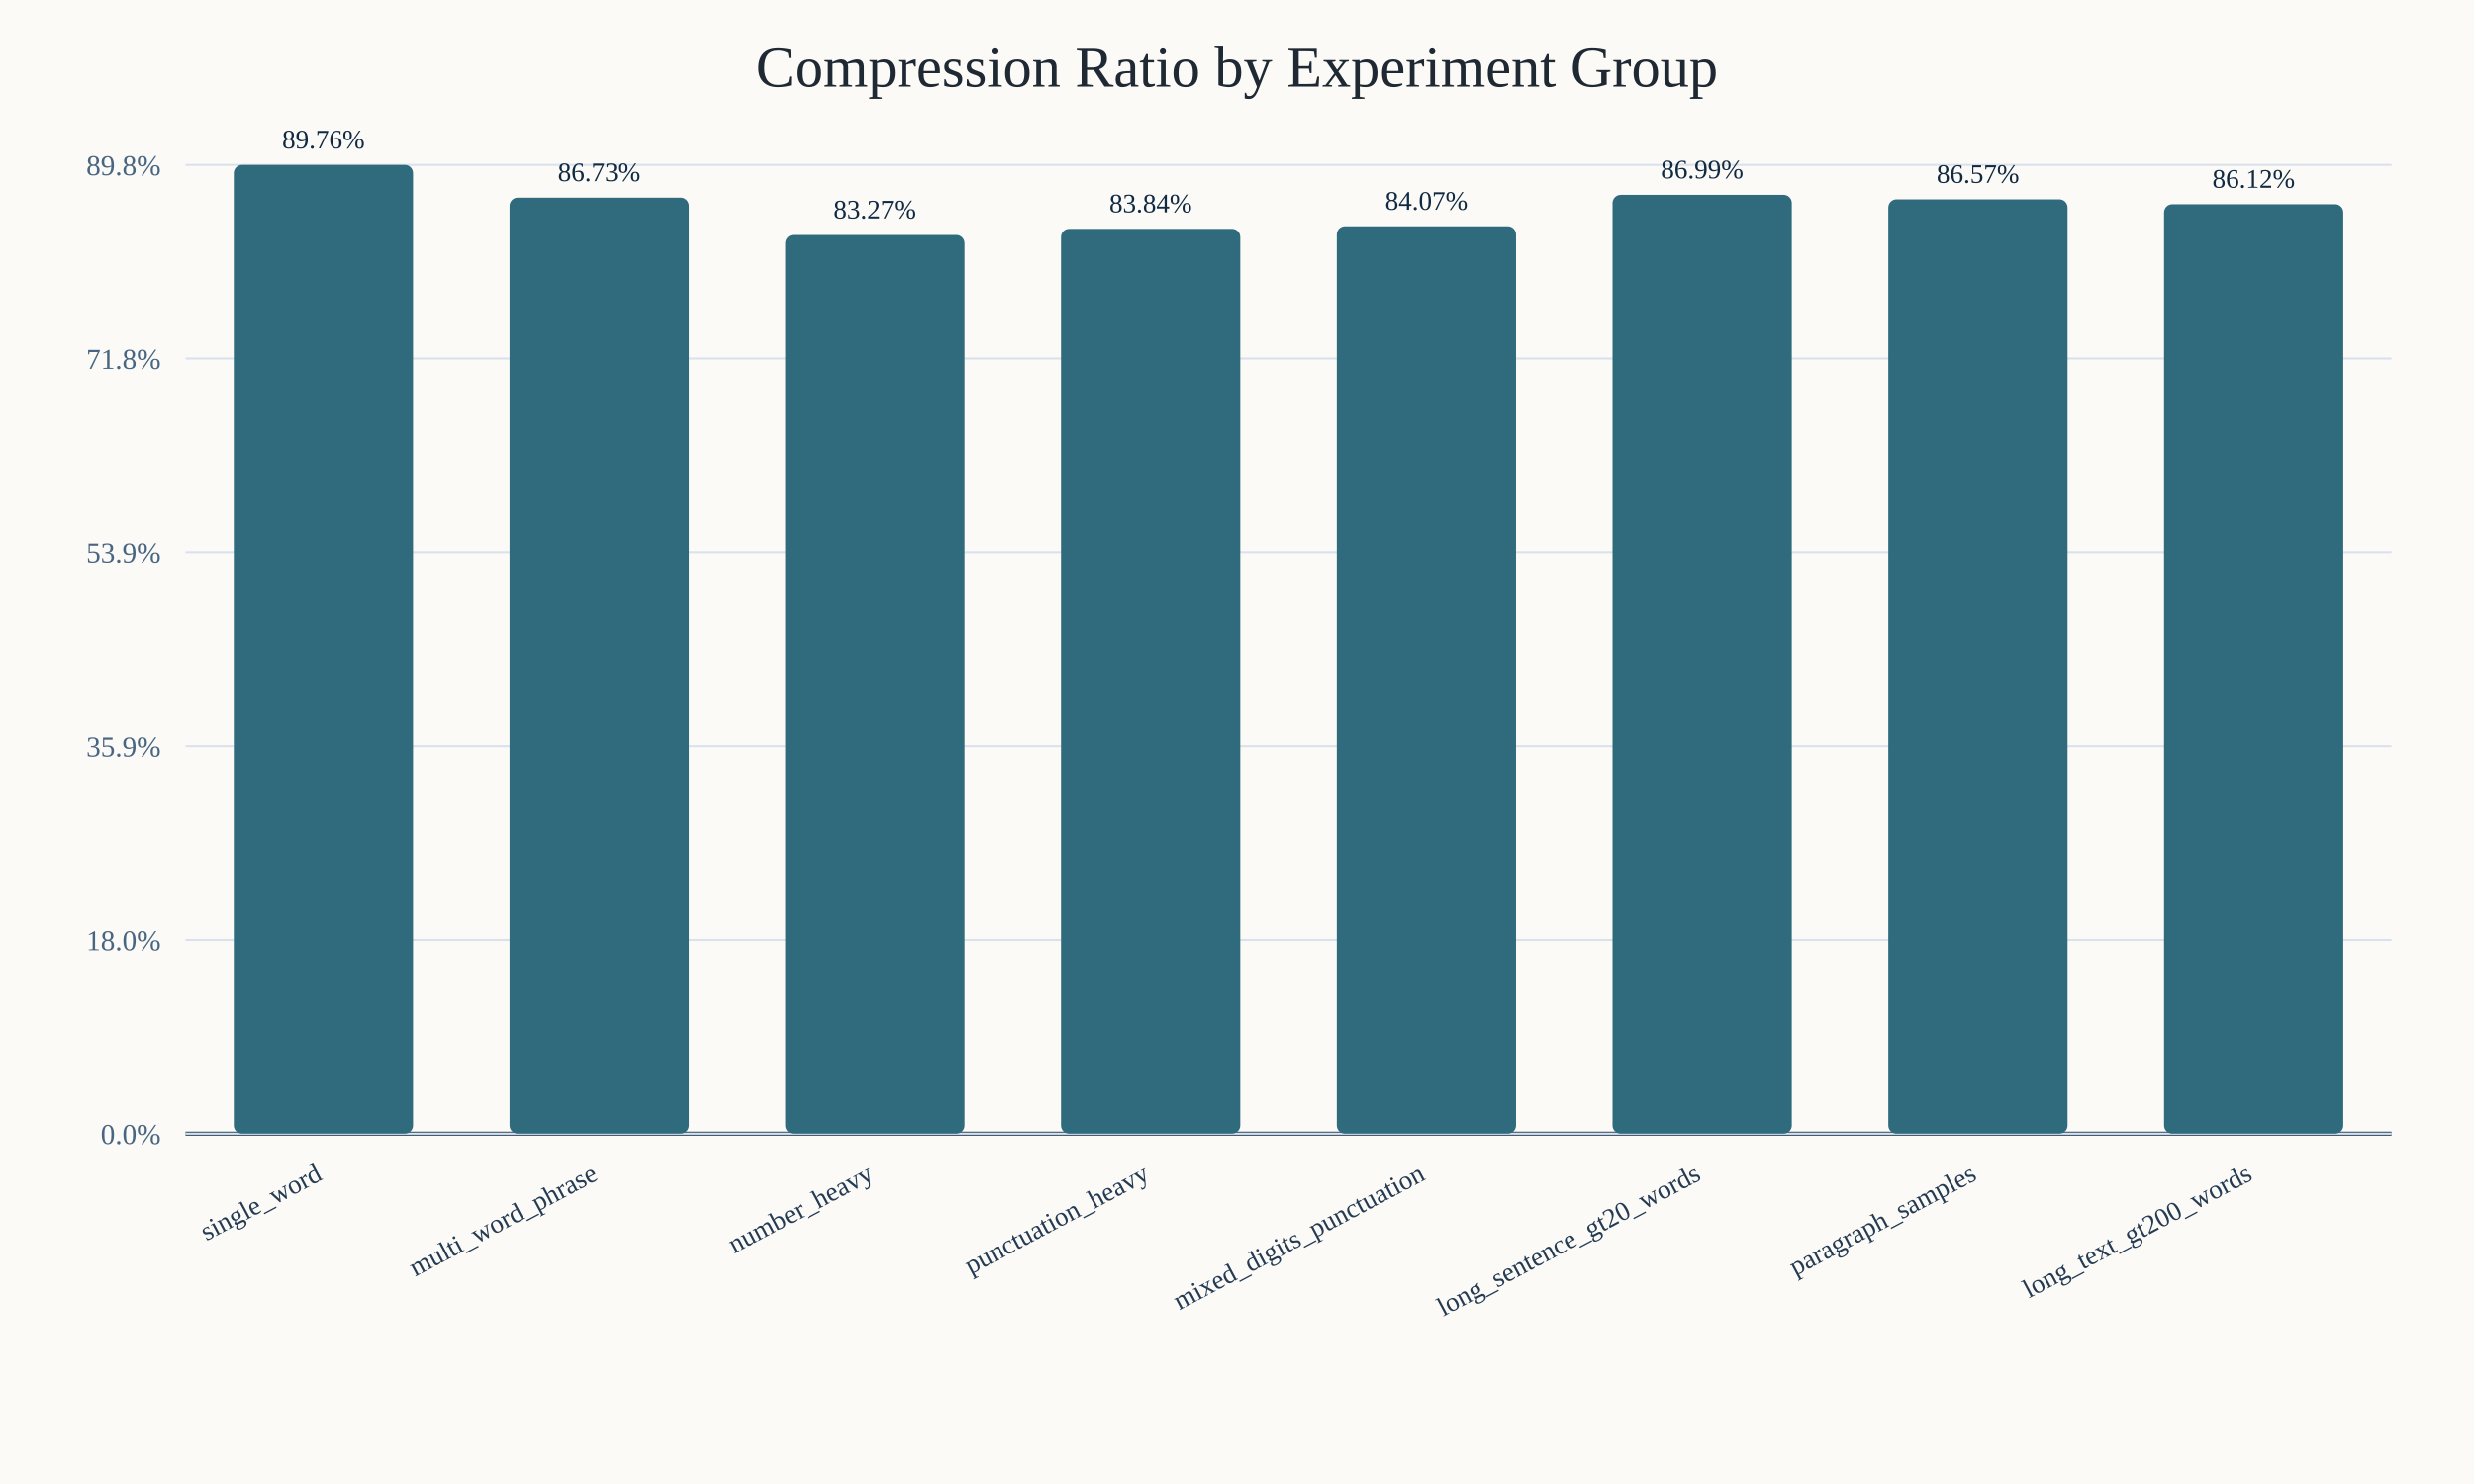
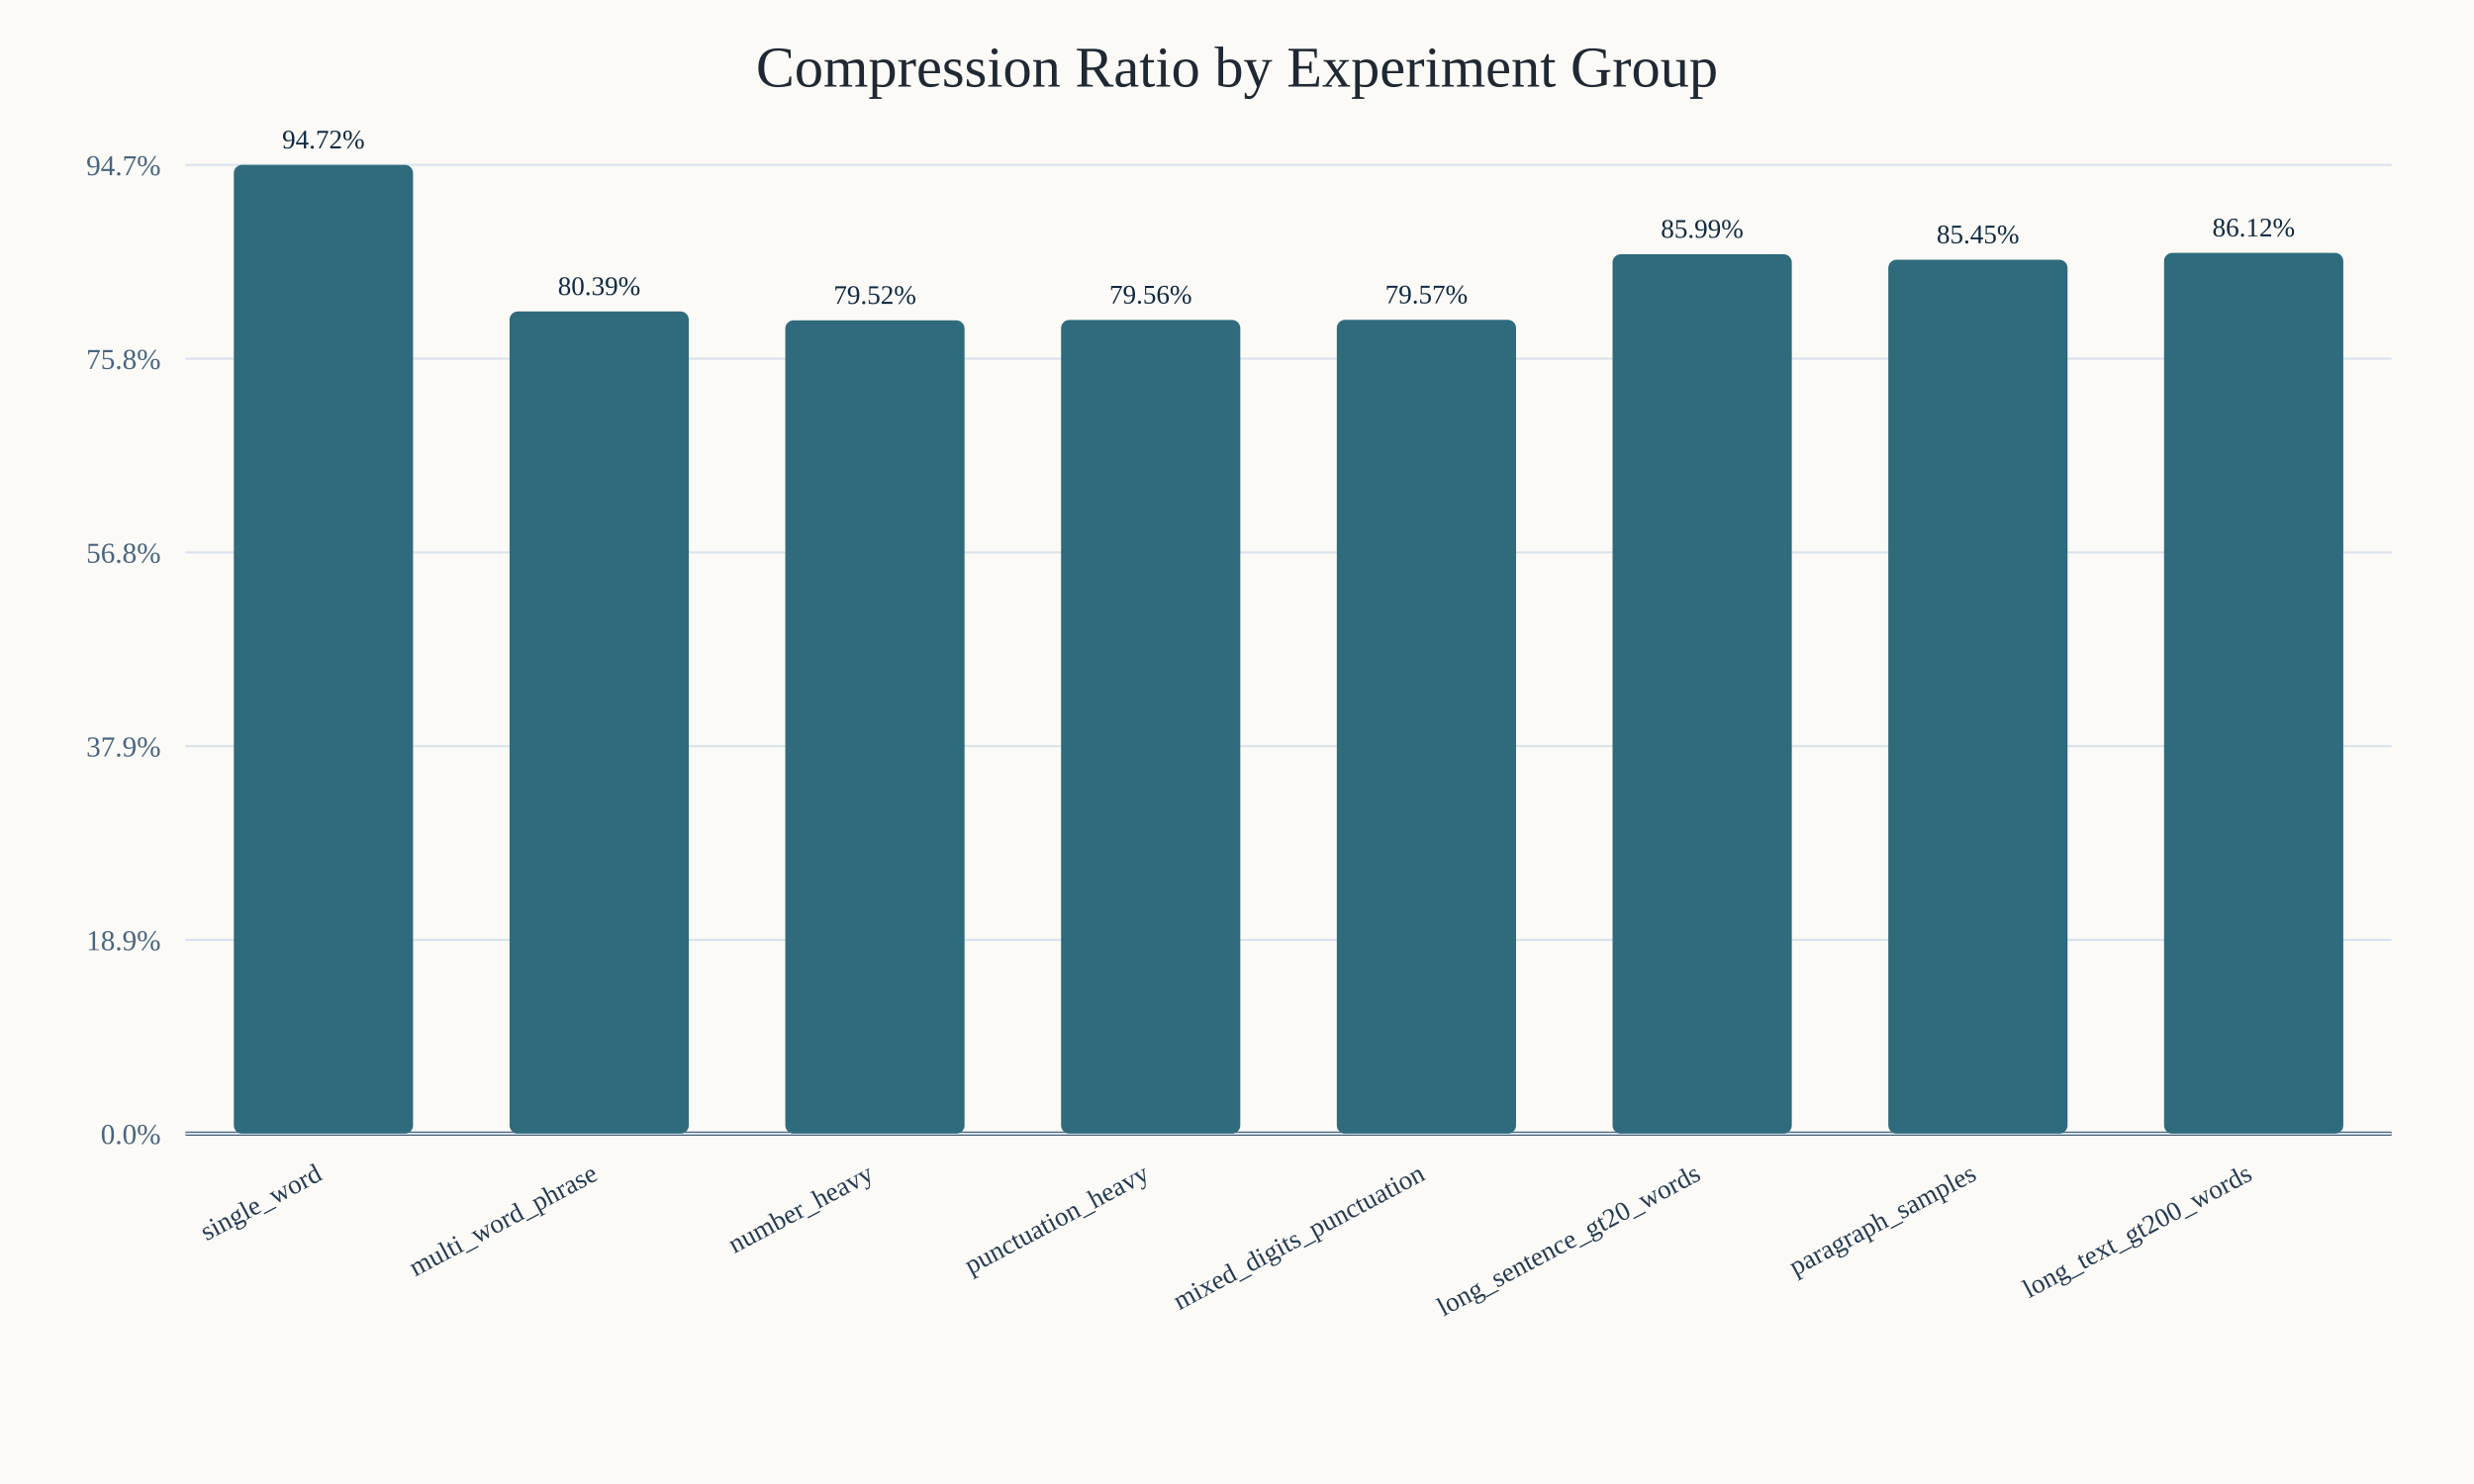
<svg xmlns="http://www.w3.org/2000/svg" width="1200" height="720" viewBox="0 0 1200 720">
  <rect width="100%" height="100%" fill="#fbfaf6" />
  <text x="600" y="42" text-anchor="middle" font-size="28" fill="#1f2933">Compression Ratio by Experiment Group</text>
  <line x1="90" y1="550" x2="1160" y2="550" stroke="#334e68" stroke-width="2" />
  <line x1="90" y1="550.00" x2="1160" y2="550.00" stroke="#d9e2ec" stroke-width="1" />
  <text x="78" y="555.00" text-anchor="end" font-size="14" fill="#486581">0.0%</text>
  <line x1="90" y1="456.00" x2="1160" y2="456.00" stroke="#d9e2ec" stroke-width="1" />
-   <text x="78" y="461.00" text-anchor="end" font-size="14" fill="#486581">18.0%</text>
+   <text x="78" y="461.00" text-anchor="end" font-size="14" fill="#486581">18.9%</text>
  <line x1="90" y1="362.00" x2="1160" y2="362.00" stroke="#d9e2ec" stroke-width="1" />
-   <text x="78" y="367.00" text-anchor="end" font-size="14" fill="#486581">35.9%</text>
+   <text x="78" y="367.00" text-anchor="end" font-size="14" fill="#486581">37.9%</text>
  <line x1="90" y1="268.00" x2="1160" y2="268.00" stroke="#d9e2ec" stroke-width="1" />
-   <text x="78" y="273.00" text-anchor="end" font-size="14" fill="#486581">53.9%</text>
+   <text x="78" y="273.00" text-anchor="end" font-size="14" fill="#486581">56.8%</text>
  <line x1="90" y1="174.00" x2="1160" y2="174.00" stroke="#d9e2ec" stroke-width="1" />
-   <text x="78" y="179.00" text-anchor="end" font-size="14" fill="#486581">71.8%</text>
+   <text x="78" y="179.00" text-anchor="end" font-size="14" fill="#486581">75.8%</text>
  <line x1="90" y1="80.00" x2="1160" y2="80.00" stroke="#d9e2ec" stroke-width="1" />
-   <text x="78" y="85.00" text-anchor="end" font-size="14" fill="#486581">89.8%</text>
+   <text x="78" y="85.00" text-anchor="end" font-size="14" fill="#486581">94.7%</text>
  <rect x="113.41" y="80.00" width="86.94" height="470.00" fill="#2f6b7c" rx="4" />
-   <text x="156.88" y="72.00" text-anchor="middle" font-size="13" fill="#102a43">89.76%</text>
+   <text x="156.88" y="72.00" text-anchor="middle" font-size="13" fill="#102a43">94.72%</text>
  <text x="156.88" y="572.00" text-anchor="end" transform="rotate(-28 156.88,572.00)" font-size="13" fill="#243b53">single_word</text>
-   <rect x="247.16" y="95.89" width="86.94" height="454.11" fill="#2f6b7c" rx="4" />
-   <text x="290.62" y="87.89" text-anchor="middle" font-size="13" fill="#102a43">86.73%</text>
+   <rect x="247.16" y="151.12" width="86.94" height="398.88" fill="#2f6b7c" rx="4" />
+   <text x="290.62" y="143.12" text-anchor="middle" font-size="13" fill="#102a43">80.39%</text>
  <text x="290.62" y="572.00" text-anchor="end" transform="rotate(-28 290.62,572.00)" font-size="13" fill="#243b53">multi_word_phrase</text>
-   <rect x="380.91" y="114.00" width="86.94" height="436.00" fill="#2f6b7c" rx="4" />
-   <text x="424.38" y="106.00" text-anchor="middle" font-size="13" fill="#102a43">83.27%</text>
+   <rect x="380.91" y="155.43" width="86.94" height="394.57" fill="#2f6b7c" rx="4" />
+   <text x="424.38" y="147.43" text-anchor="middle" font-size="13" fill="#102a43">79.52%</text>
  <text x="424.38" y="572.00" text-anchor="end" transform="rotate(-28 424.38,572.00)" font-size="13" fill="#243b53">number_heavy</text>
-   <rect x="514.66" y="111.03" width="86.94" height="438.97" fill="#2f6b7c" rx="4" />
-   <text x="558.12" y="103.03" text-anchor="middle" font-size="13" fill="#102a43">83.84%</text>
+   <rect x="514.66" y="155.24" width="86.94" height="394.76" fill="#2f6b7c" rx="4" />
+   <text x="558.12" y="147.24" text-anchor="middle" font-size="13" fill="#102a43">79.56%</text>
  <text x="558.12" y="572.00" text-anchor="end" transform="rotate(-28 558.12,572.00)" font-size="13" fill="#243b53">punctuation_heavy</text>
-   <rect x="648.41" y="109.79" width="86.94" height="440.21" fill="#2f6b7c" rx="4" />
-   <text x="691.88" y="101.79" text-anchor="middle" font-size="13" fill="#102a43">84.07%</text>
+   <rect x="648.41" y="155.17" width="86.94" height="394.83" fill="#2f6b7c" rx="4" />
+   <text x="691.88" y="147.17" text-anchor="middle" font-size="13" fill="#102a43">79.57%</text>
  <text x="691.88" y="572.00" text-anchor="end" transform="rotate(-28 691.88,572.00)" font-size="13" fill="#243b53">mixed_digits_punctuation</text>
-   <rect x="782.16" y="94.54" width="86.94" height="455.46" fill="#2f6b7c" rx="4" />
-   <text x="825.62" y="86.54" text-anchor="middle" font-size="13" fill="#102a43">86.99%</text>
+   <rect x="782.16" y="123.34" width="86.94" height="426.66" fill="#2f6b7c" rx="4" />
+   <text x="825.62" y="115.34" text-anchor="middle" font-size="13" fill="#102a43">85.99%</text>
  <text x="825.62" y="572.00" text-anchor="end" transform="rotate(-28 825.62,572.00)" font-size="13" fill="#243b53">long_sentence_gt20_words</text>
-   <rect x="915.91" y="96.72" width="86.94" height="453.28" fill="#2f6b7c" rx="4" />
-   <text x="959.38" y="88.72" text-anchor="middle" font-size="13" fill="#102a43">86.57%</text>
+   <rect x="915.91" y="126.01" width="86.94" height="423.99" fill="#2f6b7c" rx="4" />
+   <text x="959.38" y="118.01" text-anchor="middle" font-size="13" fill="#102a43">85.45%</text>
  <text x="959.38" y="572.00" text-anchor="end" transform="rotate(-28 959.38,572.00)" font-size="13" fill="#243b53">paragraph_samples</text>
-   <rect x="1049.66" y="99.09" width="86.94" height="450.91" fill="#2f6b7c" rx="4" />
-   <text x="1093.12" y="91.09" text-anchor="middle" font-size="13" fill="#102a43">86.12%</text>
+   <rect x="1049.66" y="122.69" width="86.94" height="427.31" fill="#2f6b7c" rx="4" />
+   <text x="1093.12" y="114.69" text-anchor="middle" font-size="13" fill="#102a43">86.12%</text>
  <text x="1093.12" y="572.00" text-anchor="end" transform="rotate(-28 1093.12,572.00)" font-size="13" fill="#243b53">long_text_gt200_words</text>
</svg>
